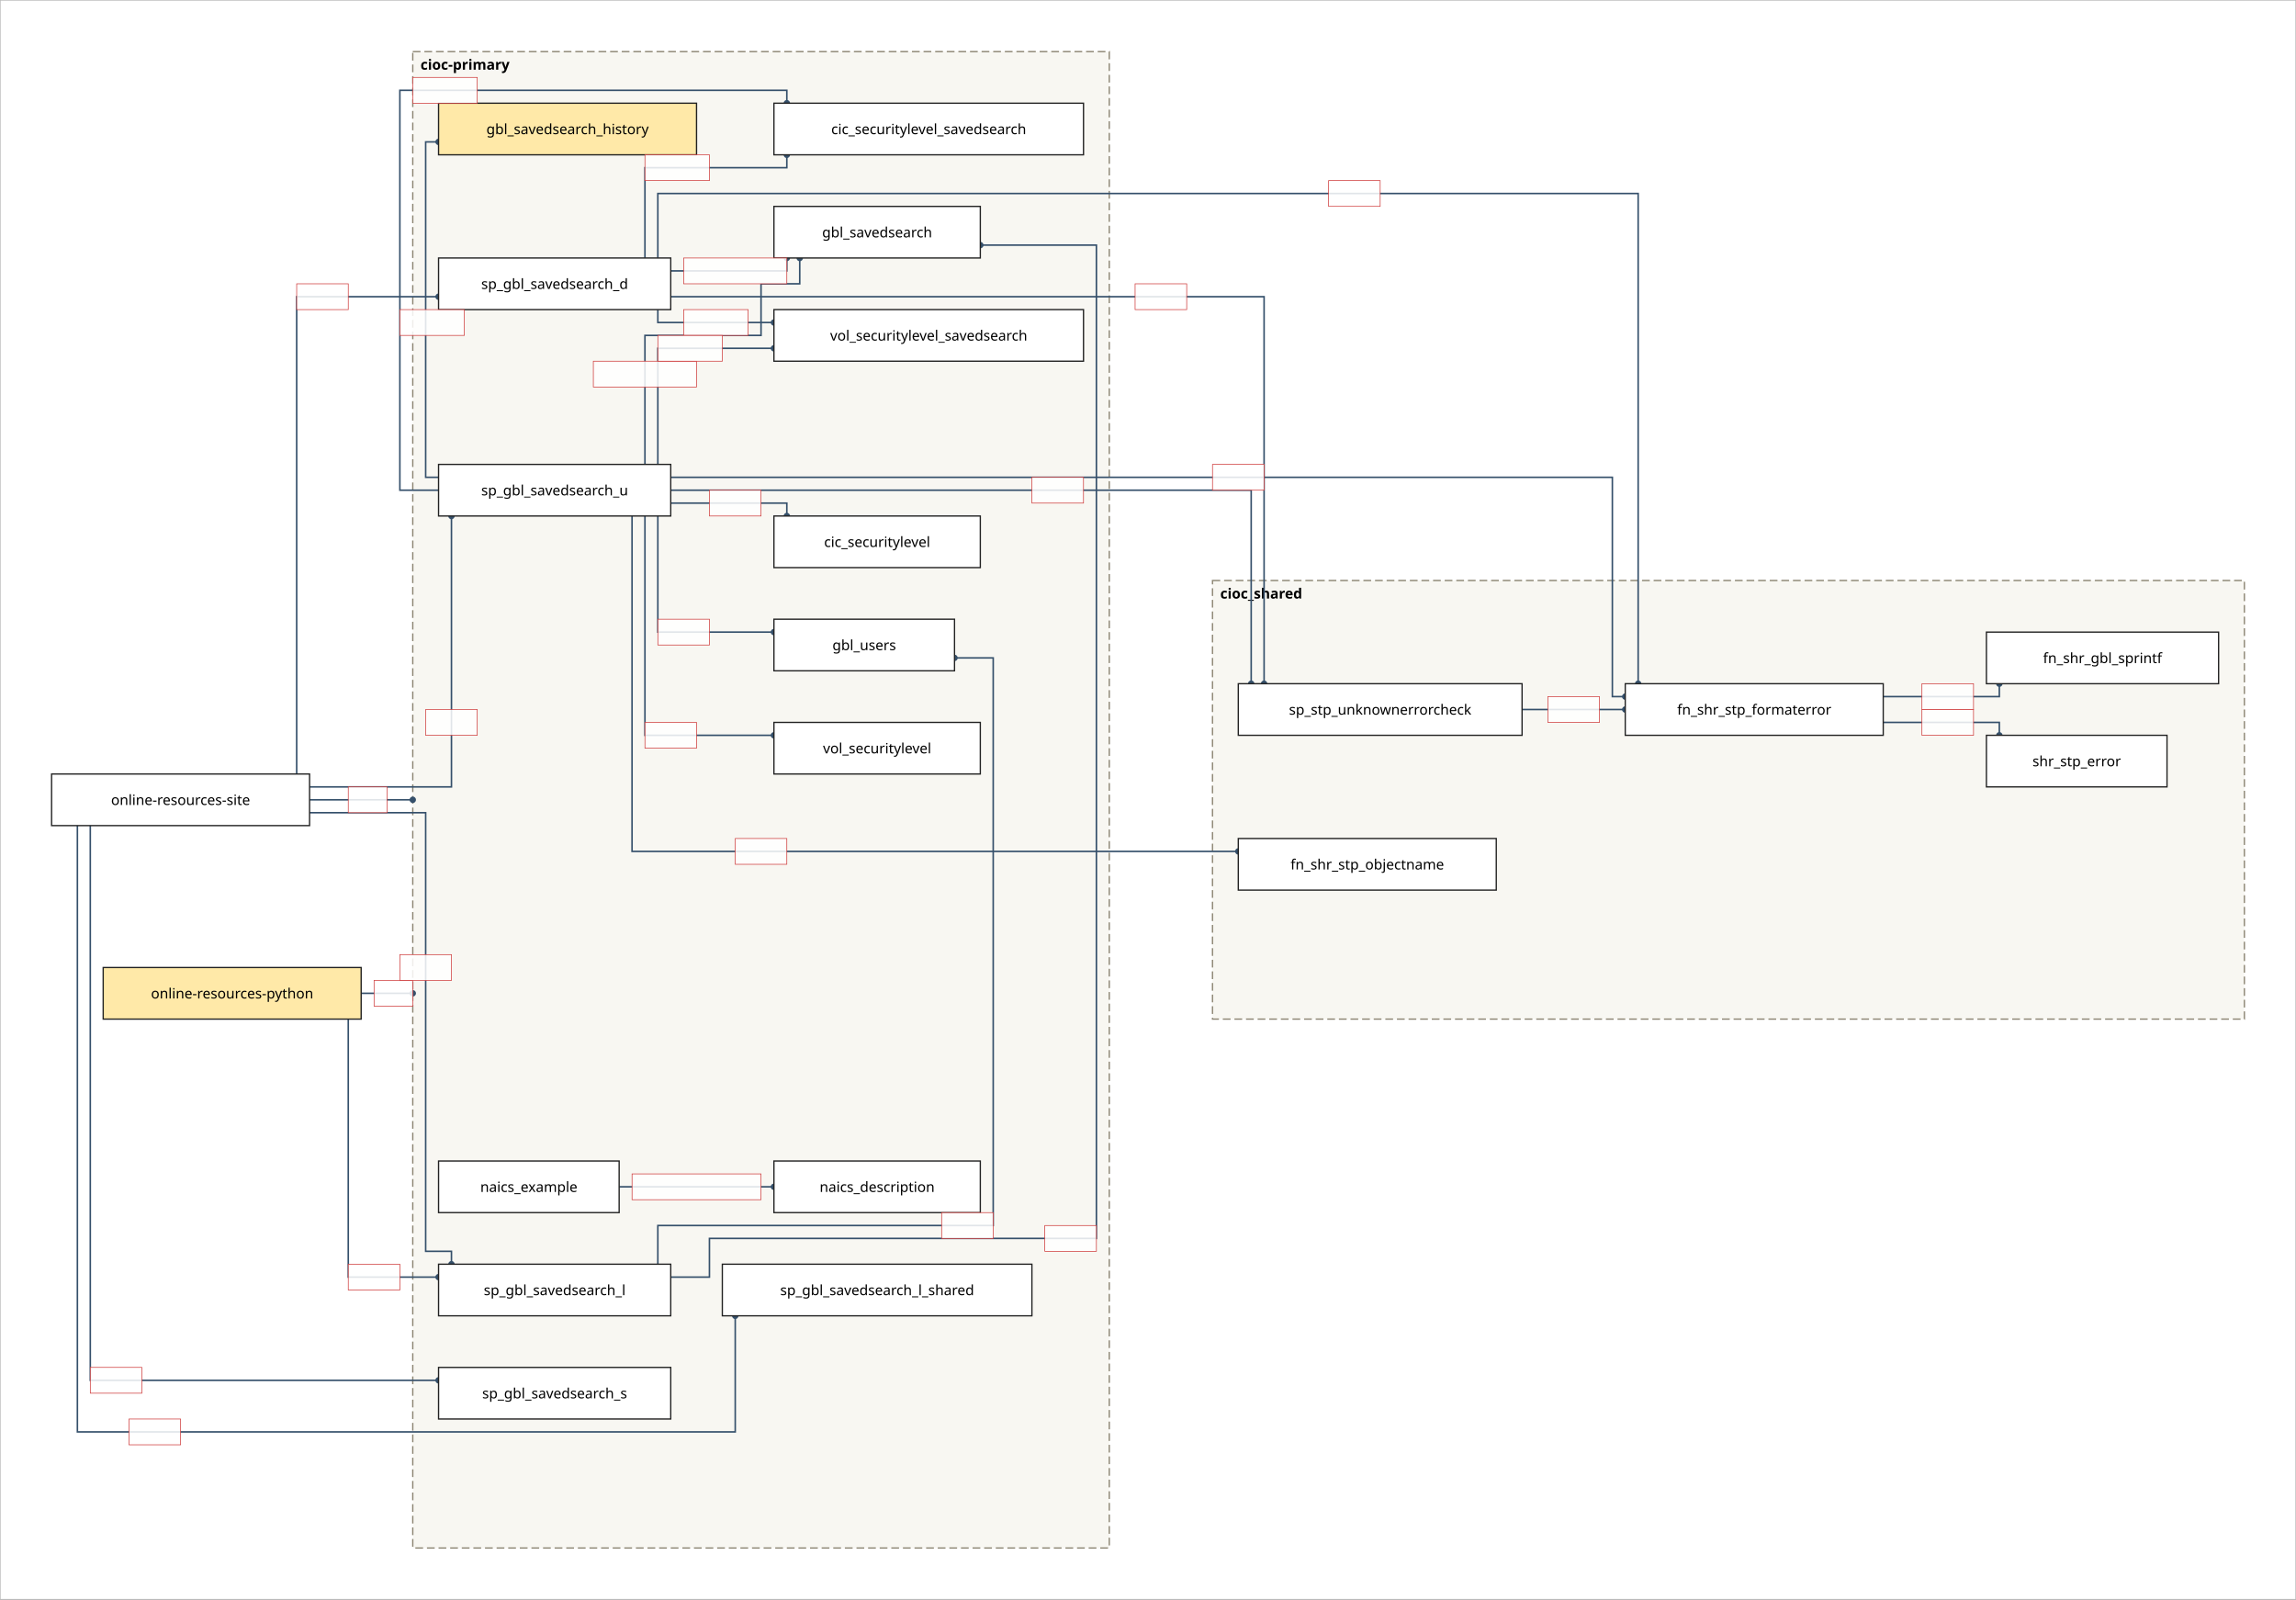
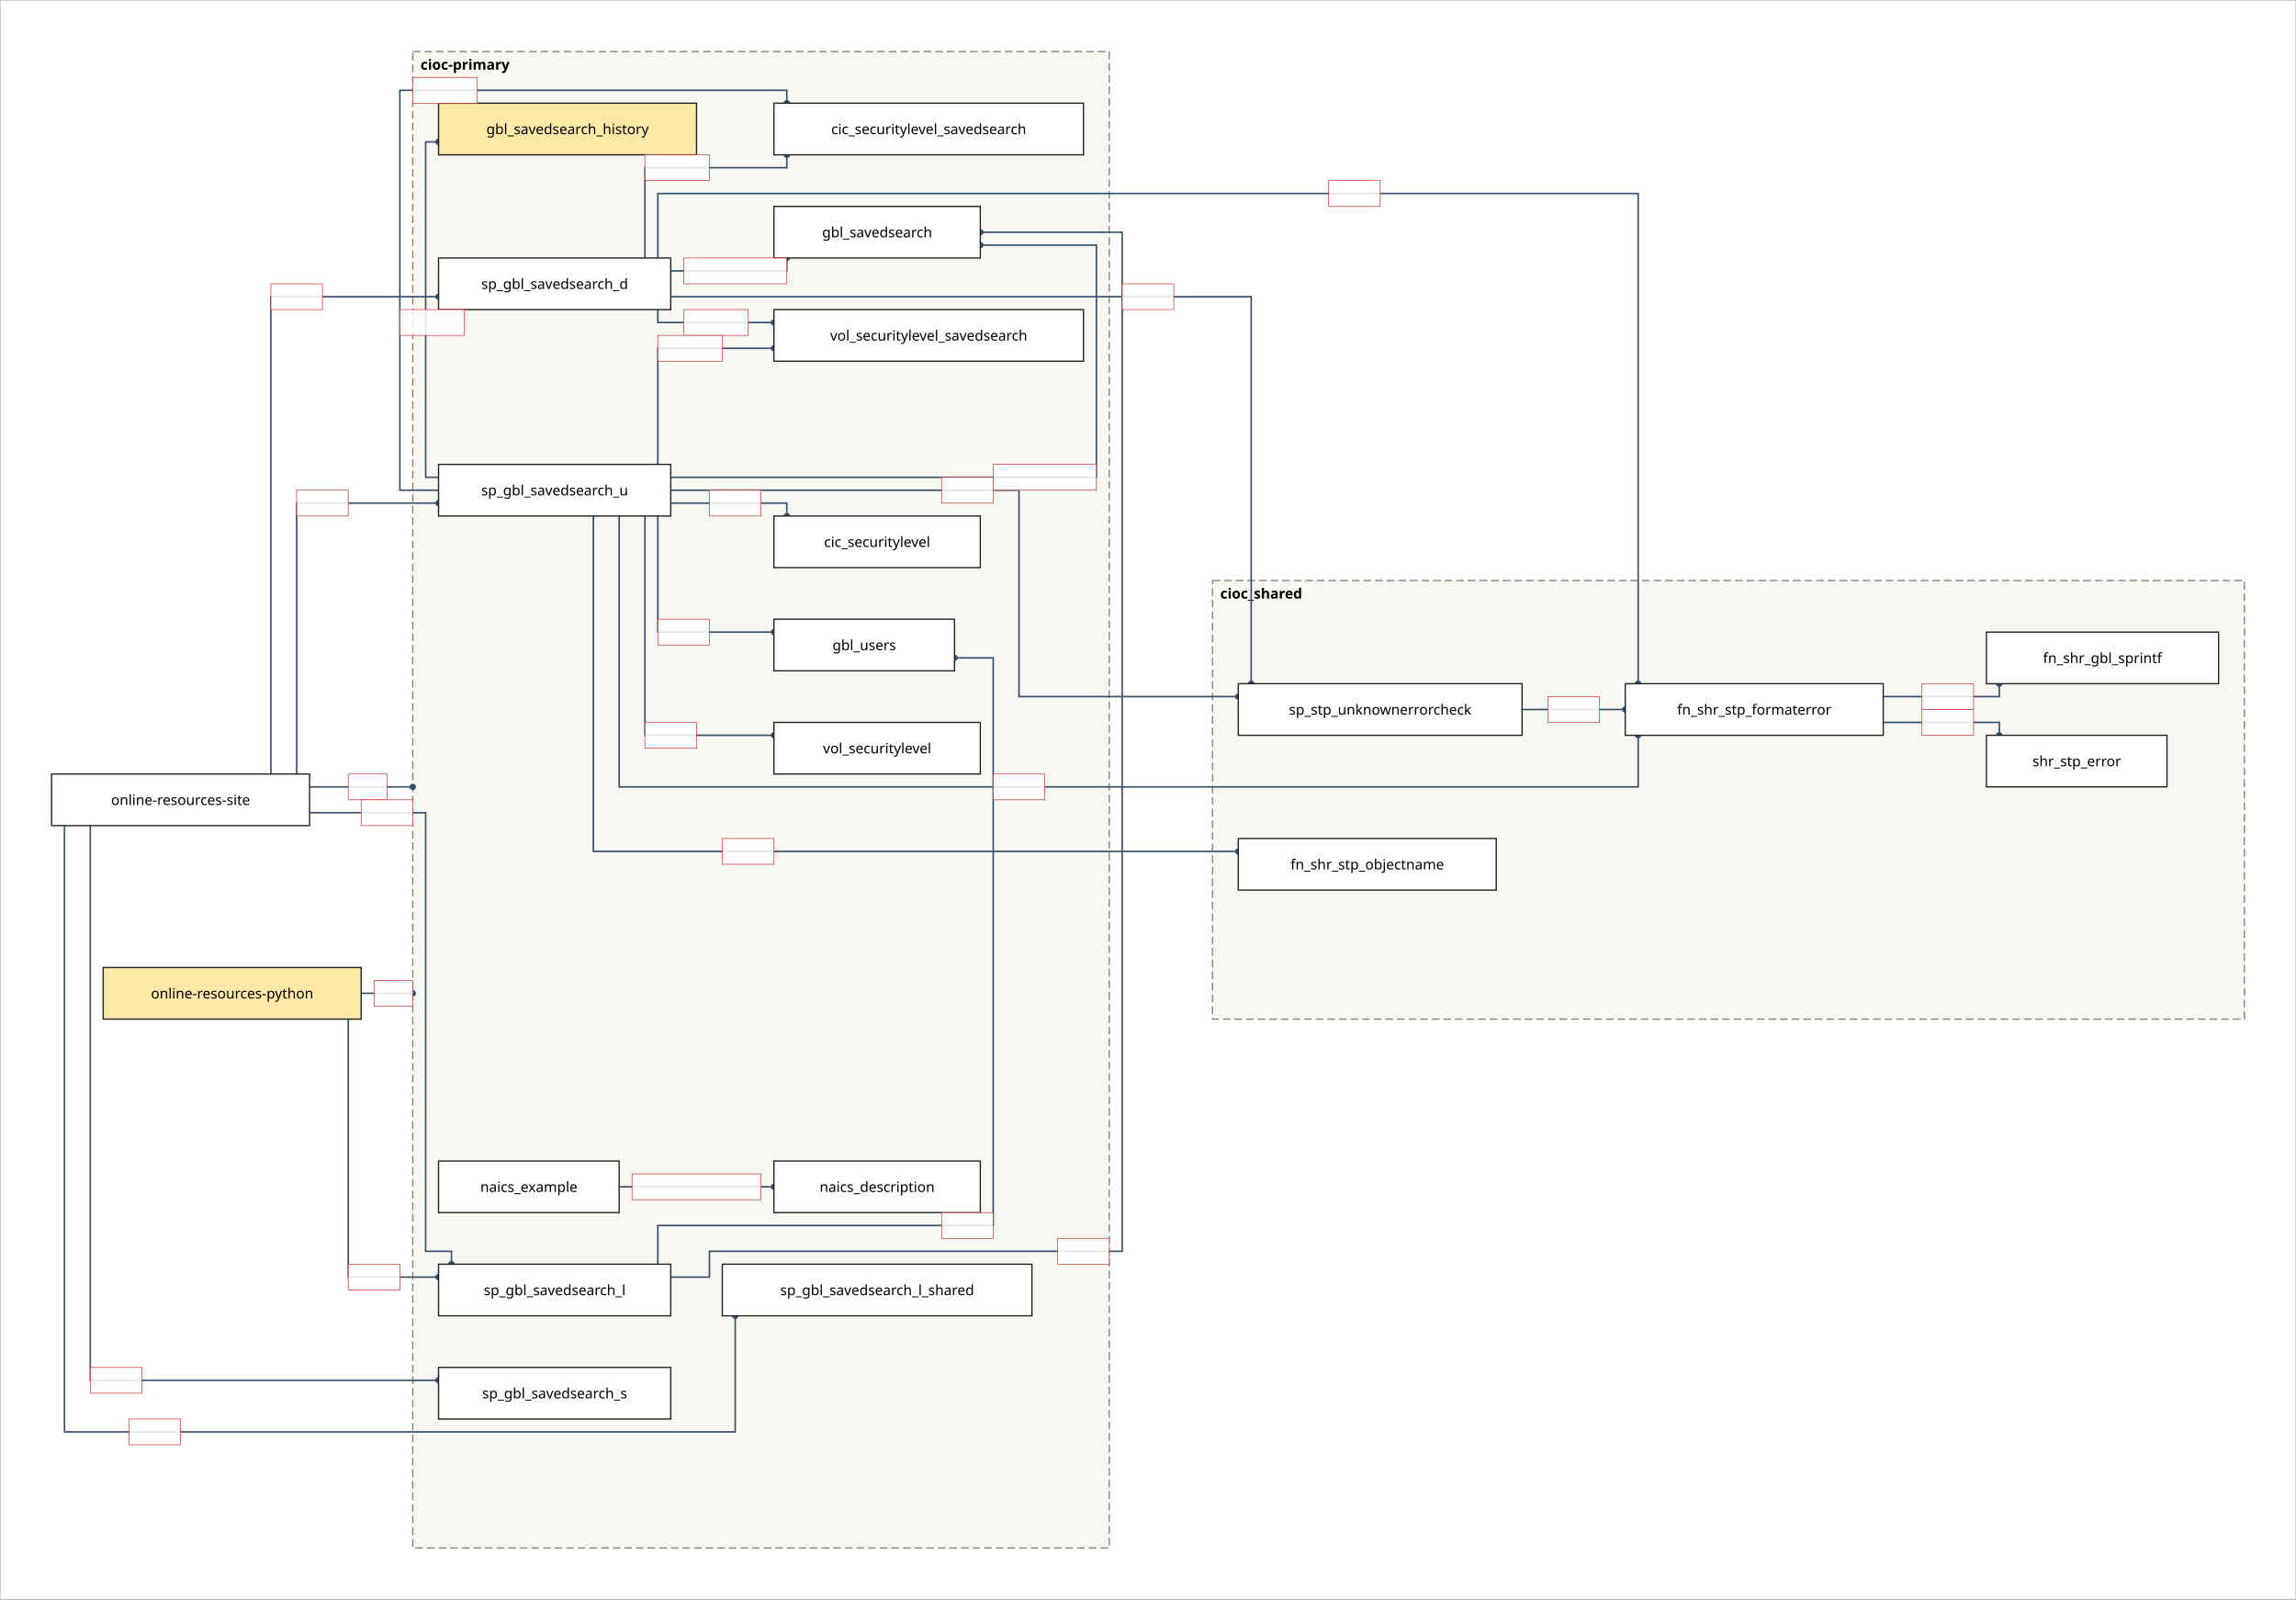
<svg xmlns="http://www.w3.org/2000/svg" width="1780" height="1240" viewBox="0 0 1780 1240" font-family="sans-serif" font-size="11">
  <rect width="100%" height="100%" fill="#fff" stroke="#bbb" />
  <rect x="320" y="40" width="540" height="1160" fill="#f3f1ea" fill-opacity="0.6" stroke="#8a8370" stroke-dasharray="6 3" />
  <text x="326" y="54" font-weight="bold">cioc-primary</text>
  <rect x="940" y="450" width="800" height="340" fill="#f3f1ea" fill-opacity="0.6" stroke="#8a8370" stroke-dasharray="6 3" />
  <text x="946" y="464" font-weight="bold">cioc_shared</text>
  <polyline points="500,200 500,130 610,130 610,120" fill="none" stroke="#35506b" stroke-width="1.2" />
  <circle cx="610" cy="120" r="2.5" fill="#35506b" />
  <polyline points="520,210 610,210 610,200" fill="none" stroke="#35506b" stroke-width="1.2" />
  <circle cx="610" cy="200" r="2.5" fill="#35506b" />
  <polyline points="510,240 510,250 600,250" fill="none" stroke="#35506b" stroke-width="1.2" />
  <circle cx="600" cy="250" r="2.5" fill="#35506b" />
  <polyline points="510,200 510,150 1270,150 1270,530" fill="none" stroke="#35506b" stroke-width="1.2" />
  <circle cx="1270" cy="530" r="2.5" fill="#35506b" />
-   <polyline points="520,230 980,230 980,530" fill="none" stroke="#35506b" stroke-width="1.2" />
-   <circle cx="980" cy="530" r="2.5" fill="#35506b" />
-   <polyline points="520,990 550,990 550,960 850,960 850,190 760,190" fill="none" stroke="#35506b" stroke-width="1.2" />
-   <circle cx="760" cy="190" r="2.5" fill="#35506b" />
+   <polyline points="520,230 970,230 970,530" fill="none" stroke="#35506b" stroke-width="1.2" />
+   <circle cx="970" cy="530" r="2.5" fill="#35506b" />
+   <polyline points="520,990 550,990 550,970 870,970 870,180 760,180" fill="none" stroke="#35506b" stroke-width="1.2" />
+   <circle cx="760" cy="180" r="2.5" fill="#35506b" />
  <polyline points="510,980 510,950 770,950 770,510 740,510" fill="none" stroke="#35506b" stroke-width="1.2" />
  <circle cx="740" cy="510" r="2.5" fill="#35506b" />
  <polyline points="520,390 610,390 610,400" fill="none" stroke="#35506b" stroke-width="1.2" />
  <circle cx="610" cy="400" r="2.5" fill="#35506b" />
  <polyline points="340,380 310,380 310,70 610,70 610,80" fill="none" stroke="#35506b" stroke-width="1.2" />
  <circle cx="610" cy="80" r="2.5" fill="#35506b" />
-   <polyline points="500,360 500,260 590,260 590,220 620,220 620,200" fill="none" stroke="#35506b" stroke-width="1.2" />
-   <circle cx="620" cy="200" r="2.5" fill="#35506b" />
+   <polyline points="520,370 850,370 850,190 760,190" fill="none" stroke="#35506b" stroke-width="1.2" />
+   <circle cx="760" cy="190" r="2.5" fill="#35506b" />
  <polyline points="340,370 330,370 330,110 340,110" fill="none" stroke="#35506b" stroke-width="1.2" />
  <circle cx="340" cy="110" r="2.5" fill="#35506b" />
  <polyline points="510,400 510,490 600,490" fill="none" stroke="#35506b" stroke-width="1.2" />
  <circle cx="600" cy="490" r="2.5" fill="#35506b" />
  <polyline points="500,400 500,570 600,570" fill="none" stroke="#35506b" stroke-width="1.2" />
  <circle cx="600" cy="570" r="2.5" fill="#35506b" />
  <polyline points="510,360 510,270 600,270" fill="none" stroke="#35506b" stroke-width="1.2" />
  <circle cx="600" cy="270" r="2.5" fill="#35506b" />
-   <polyline points="520,370 1250,370 1250,540 1260,540" fill="none" stroke="#35506b" stroke-width="1.2" />
-   <circle cx="1260" cy="540" r="2.5" fill="#35506b" />
-   <polyline points="490,400 490,660 960,660" fill="none" stroke="#35506b" stroke-width="1.2" />
+   <polyline points="480,400 480,610 1270,610 1270,570" fill="none" stroke="#35506b" stroke-width="1.2" />
+   <circle cx="1270" cy="570" r="2.5" fill="#35506b" />
+   <polyline points="460,400 460,660 960,660" fill="none" stroke="#35506b" stroke-width="1.2" />
  <circle cx="960" cy="660" r="2.5" fill="#35506b" />
-   <polyline points="520,380 970,380 970,530" fill="none" stroke="#35506b" stroke-width="1.2" />
-   <circle cx="970" cy="530" r="2.5" fill="#35506b" />
+   <polyline points="520,380 790,380 790,540 960,540" fill="none" stroke="#35506b" stroke-width="1.2" />
+   <circle cx="960" cy="540" r="2.5" fill="#35506b" />
  <polyline points="480,920 600,920" fill="none" stroke="#35506b" stroke-width="1.2" />
  <circle cx="600" cy="920" r="2.5" fill="#35506b" />
  <polyline points="1460,540 1550,540 1550,530" fill="none" stroke="#35506b" stroke-width="1.2" />
  <circle cx="1550" cy="530" r="2.5" fill="#35506b" />
  <polyline points="1460,560 1550,560 1550,570" fill="none" stroke="#35506b" stroke-width="1.2" />
  <circle cx="1550" cy="570" r="2.5" fill="#35506b" />
  <polyline points="1180,550 1260,550" fill="none" stroke="#35506b" stroke-width="1.2" />
  <circle cx="1260" cy="550" r="2.5" fill="#35506b" />
  <polyline points="280,770 320,770" fill="none" stroke="#35506b" stroke-width="1.2" />
  <circle cx="320" cy="770" r="2.5" fill="#35506b" />
  <polyline points="270,790 270,990 340,990" fill="none" stroke="#35506b" stroke-width="1.2" />
  <circle cx="340" cy="990" r="2.5" fill="#35506b" />
-   <polyline points="240,620 320,620" fill="none" stroke="#35506b" stroke-width="1.2" />
-   <circle cx="320" cy="620" r="2.5" fill="#35506b" />
-   <polyline points="230,600 230,230 340,230" fill="none" stroke="#35506b" stroke-width="1.2" />
+   <polyline points="240,610 320,610" fill="none" stroke="#35506b" stroke-width="1.2" />
+   <circle cx="320" cy="610" r="2.5" fill="#35506b" />
+   <polyline points="210,600 210,230 340,230" fill="none" stroke="#35506b" stroke-width="1.2" />
  <circle cx="340" cy="230" r="2.5" fill="#35506b" />
  <polyline points="240,630 330,630 330,970 350,970 350,980" fill="none" stroke="#35506b" stroke-width="1.2" />
  <circle cx="350" cy="980" r="2.5" fill="#35506b" />
-   <polyline points="60,640 60,1110 570,1110 570,1020" fill="none" stroke="#35506b" stroke-width="1.2" />
+   <polyline points="50,640 50,1110 570,1110 570,1020" fill="none" stroke="#35506b" stroke-width="1.2" />
  <circle cx="570" cy="1020" r="2.5" fill="#35506b" />
  <polyline points="70,640 70,1070 340,1070" fill="none" stroke="#35506b" stroke-width="1.2" />
  <circle cx="340" cy="1070" r="2.5" fill="#35506b" />
-   <polyline points="240,610 350,610 350,400" fill="none" stroke="#35506b" stroke-width="1.2" />
-   <circle cx="350" cy="400" r="2.5" fill="#35506b" />
+   <polyline points="230,600 230,390 340,390" fill="none" stroke="#35506b" stroke-width="1.2" />
+   <circle cx="340" cy="390" r="2.5" fill="#35506b" />
  <rect x="340" y="200" width="180" height="40" fill="#fff" stroke="#222" />
  <text x="430" y="224" text-anchor="middle">sp_gbl_savedsearch_d</text>
  <rect x="340" y="980" width="180" height="40" fill="#fff" stroke="#222" />
  <text x="430" y="1004" text-anchor="middle">sp_gbl_savedsearch_l</text>
  <rect x="560" y="980" width="240" height="40" fill="#fff" stroke="#222" />
  <text x="680" y="1004" text-anchor="middle">sp_gbl_savedsearch_l_shared</text>
  <rect x="340" y="1060" width="180" height="40" fill="#fff" stroke="#222" />
  <text x="430" y="1084" text-anchor="middle">sp_gbl_savedsearch_s</text>
  <rect x="340" y="360" width="180" height="40" fill="#fff" stroke="#222" />
  <text x="430" y="384" text-anchor="middle">sp_gbl_savedsearch_u</text>
  <rect x="600" y="400" width="160" height="40" fill="#fff" stroke="#222" />
  <text x="680" y="424" text-anchor="middle">cic_securitylevel</text>
  <rect x="600" y="80" width="240" height="40" fill="#fff" stroke="#222" />
  <text x="720" y="104" text-anchor="middle">cic_securitylevel_savedsearch</text>
  <rect x="600" y="160" width="160" height="40" fill="#fff" stroke="#222" />
  <text x="680" y="184" text-anchor="middle">gbl_savedsearch</text>
  <rect x="340" y="80" width="200" height="40" fill="#ffe9a8" stroke="#222" />
  <text x="440" y="104" text-anchor="middle">gbl_savedsearch_history</text>
  <rect x="600" y="480" width="140" height="40" fill="#fff" stroke="#222" />
  <text x="670" y="504" text-anchor="middle">gbl_users</text>
  <rect x="600" y="900" width="160" height="40" fill="#fff" stroke="#222" />
  <text x="680" y="924" text-anchor="middle">naics_description</text>
  <rect x="340" y="900" width="140" height="40" fill="#fff" stroke="#222" />
  <text x="410" y="924" text-anchor="middle">naics_example</text>
  <rect x="600" y="560" width="160" height="40" fill="#fff" stroke="#222" />
  <text x="680" y="584" text-anchor="middle">vol_securitylevel</text>
  <rect x="600" y="240" width="240" height="40" fill="#fff" stroke="#222" />
  <text x="720" y="264" text-anchor="middle">vol_securitylevel_savedsearch</text>
  <rect x="1540" y="490" width="180" height="40" fill="#fff" stroke="#222" />
  <text x="1630" y="514" text-anchor="middle">fn_shr_gbl_sprintf</text>
  <rect x="1260" y="530" width="200" height="40" fill="#fff" stroke="#222" />
  <text x="1360" y="554" text-anchor="middle">fn_shr_stp_formaterror</text>
  <rect x="960" y="650" width="200" height="40" fill="#fff" stroke="#222" />
  <text x="1060" y="674" text-anchor="middle">fn_shr_stp_objectname</text>
  <rect x="960" y="530" width="220" height="40" fill="#fff" stroke="#222" />
  <text x="1070" y="554" text-anchor="middle">sp_stp_unknownerrorcheck</text>
  <rect x="1540" y="570" width="140" height="40" fill="#fff" stroke="#222" />
  <text x="1610" y="594" text-anchor="middle">shr_stp_error</text>
  <rect x="80" y="750" width="200" height="40" fill="#ffe9a8" stroke="#222" />
  <text x="180" y="774" text-anchor="middle">online-resources-python</text>
  <rect x="40" y="600" width="200" height="40" fill="#fff" stroke="#222" />
  <text x="140" y="624" text-anchor="middle">online-resources-site</text>
  <rect x="500" y="120" width="50" height="20" fill="#fff" fill-opacity="0.85" stroke="#c33" stroke-width="0.5" />
  <rect x="530" y="200" width="80" height="20" fill="#fff" fill-opacity="0.85" stroke="#c33" stroke-width="0.5" />
  <rect x="530" y="240" width="50" height="20" fill="#fff" fill-opacity="0.85" stroke="#c33" stroke-width="0.5" />
  <rect x="1030" y="140" width="40" height="20" fill="#fff" fill-opacity="0.85" stroke="#c33" stroke-width="0.5" />
-   <rect x="880" y="220" width="40" height="20" fill="#fff" fill-opacity="0.85" stroke="#c33" stroke-width="0.5" />
-   <rect x="810" y="950" width="40" height="20" fill="#fff" fill-opacity="0.85" stroke="#c33" stroke-width="0.5" />
+   <rect x="870" y="220" width="40" height="20" fill="#fff" fill-opacity="0.85" stroke="#c33" stroke-width="0.5" />
+   <rect x="820" y="960" width="40" height="20" fill="#fff" fill-opacity="0.85" stroke="#c33" stroke-width="0.5" />
  <rect x="730" y="940" width="40" height="20" fill="#fff" fill-opacity="0.85" stroke="#c33" stroke-width="0.5" />
  <rect x="550" y="380" width="40" height="20" fill="#fff" fill-opacity="0.85" stroke="#c33" stroke-width="0.5" />
  <rect x="320" y="60" width="50" height="20" fill="#fff" fill-opacity="0.85" stroke="#c33" stroke-width="0.5" />
-   <rect x="460" y="280" width="80" height="20" fill="#fff" fill-opacity="0.85" stroke="#c33" stroke-width="0.5" />
+   <rect x="770" y="360" width="80" height="20" fill="#fff" fill-opacity="0.85" stroke="#c33" stroke-width="0.5" />
  <rect x="310" y="240" width="50" height="20" fill="#fff" fill-opacity="0.85" stroke="#c33" stroke-width="0.5" />
  <rect x="510" y="480" width="40" height="20" fill="#fff" fill-opacity="0.85" stroke="#c33" stroke-width="0.5" />
  <rect x="500" y="560" width="40" height="20" fill="#fff" fill-opacity="0.85" stroke="#c33" stroke-width="0.5" />
  <rect x="510" y="260" width="50" height="20" fill="#fff" fill-opacity="0.85" stroke="#c33" stroke-width="0.5" />
-   <rect x="940" y="360" width="40" height="20" fill="#fff" fill-opacity="0.85" stroke="#c33" stroke-width="0.5" />
-   <rect x="570" y="650" width="40" height="20" fill="#fff" fill-opacity="0.85" stroke="#c33" stroke-width="0.5" />
-   <rect x="800" y="370" width="40" height="20" fill="#fff" fill-opacity="0.85" stroke="#c33" stroke-width="0.5" />
+   <rect x="770" y="600" width="40" height="20" fill="#fff" fill-opacity="0.85" stroke="#c33" stroke-width="0.5" />
+   <rect x="560" y="650" width="40" height="20" fill="#fff" fill-opacity="0.85" stroke="#c33" stroke-width="0.5" />
+   <rect x="730" y="370" width="40" height="20" fill="#fff" fill-opacity="0.85" stroke="#c33" stroke-width="0.5" />
  <rect x="490" y="910" width="100" height="20" fill="#fff" fill-opacity="0.85" stroke="#c33" stroke-width="0.5" />
  <rect x="1490" y="530" width="40" height="20" fill="#fff" fill-opacity="0.85" stroke="#c33" stroke-width="0.5" />
  <rect x="1490" y="550" width="40" height="20" fill="#fff" fill-opacity="0.85" stroke="#c33" stroke-width="0.5" />
  <rect x="1200" y="540" width="40" height="20" fill="#fff" fill-opacity="0.85" stroke="#c33" stroke-width="0.5" />
  <rect x="290" y="760" width="30" height="20" fill="#fff" fill-opacity="0.85" stroke="#c33" stroke-width="0.5" />
  <rect x="270" y="980" width="40" height="20" fill="#fff" fill-opacity="0.85" stroke="#c33" stroke-width="0.5" />
-   <rect x="270" y="610" width="30" height="20" fill="#fff" fill-opacity="0.85" stroke="#c33" stroke-width="0.5" />
-   <rect x="230" y="220" width="40" height="20" fill="#fff" fill-opacity="0.85" stroke="#c33" stroke-width="0.5" />
-   <rect x="310" y="740" width="40" height="20" fill="#fff" fill-opacity="0.85" stroke="#c33" stroke-width="0.5" />
+   <rect x="270" y="600" width="30" height="20" fill="#fff" fill-opacity="0.85" stroke="#c33" stroke-width="0.5" />
+   <rect x="210" y="220" width="40" height="20" fill="#fff" fill-opacity="0.85" stroke="#c33" stroke-width="0.5" />
+   <rect x="280" y="620" width="40" height="20" fill="#fff" fill-opacity="0.85" stroke="#c33" stroke-width="0.5" />
  <rect x="100" y="1100" width="40" height="20" fill="#fff" fill-opacity="0.85" stroke="#c33" stroke-width="0.5" />
  <rect x="70" y="1060" width="40" height="20" fill="#fff" fill-opacity="0.85" stroke="#c33" stroke-width="0.5" />
-   <rect x="330" y="550" width="40" height="20" fill="#fff" fill-opacity="0.85" stroke="#c33" stroke-width="0.5" />
+   <rect x="230" y="380" width="40" height="20" fill="#fff" fill-opacity="0.85" stroke="#c33" stroke-width="0.5" />
</svg>
